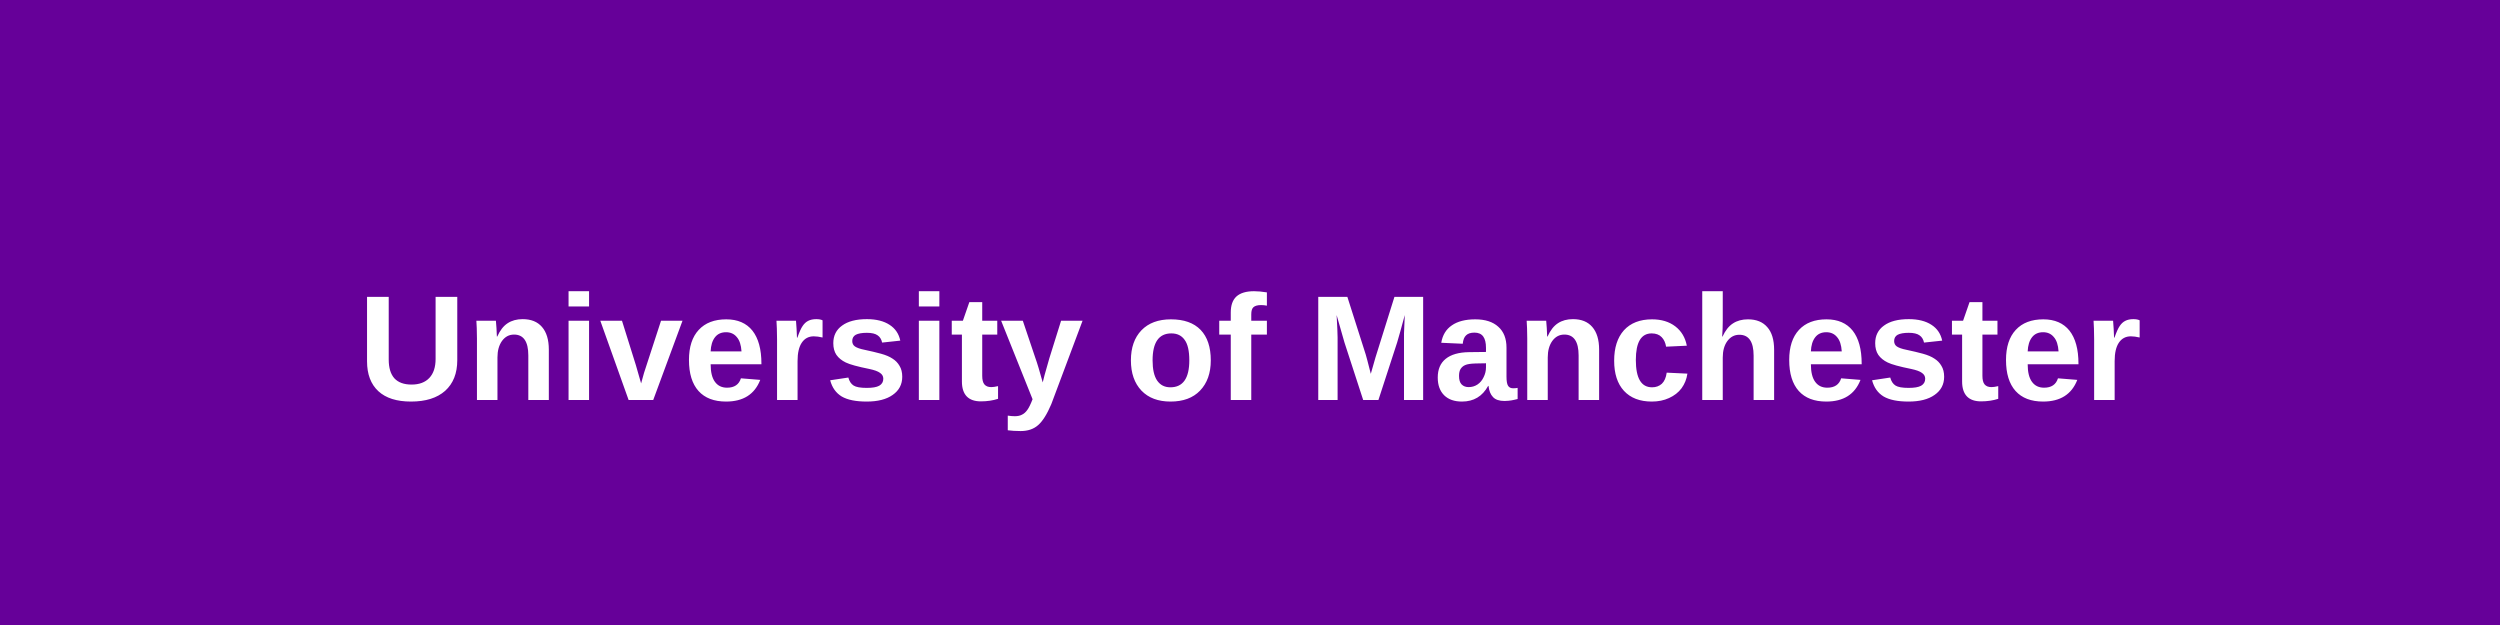
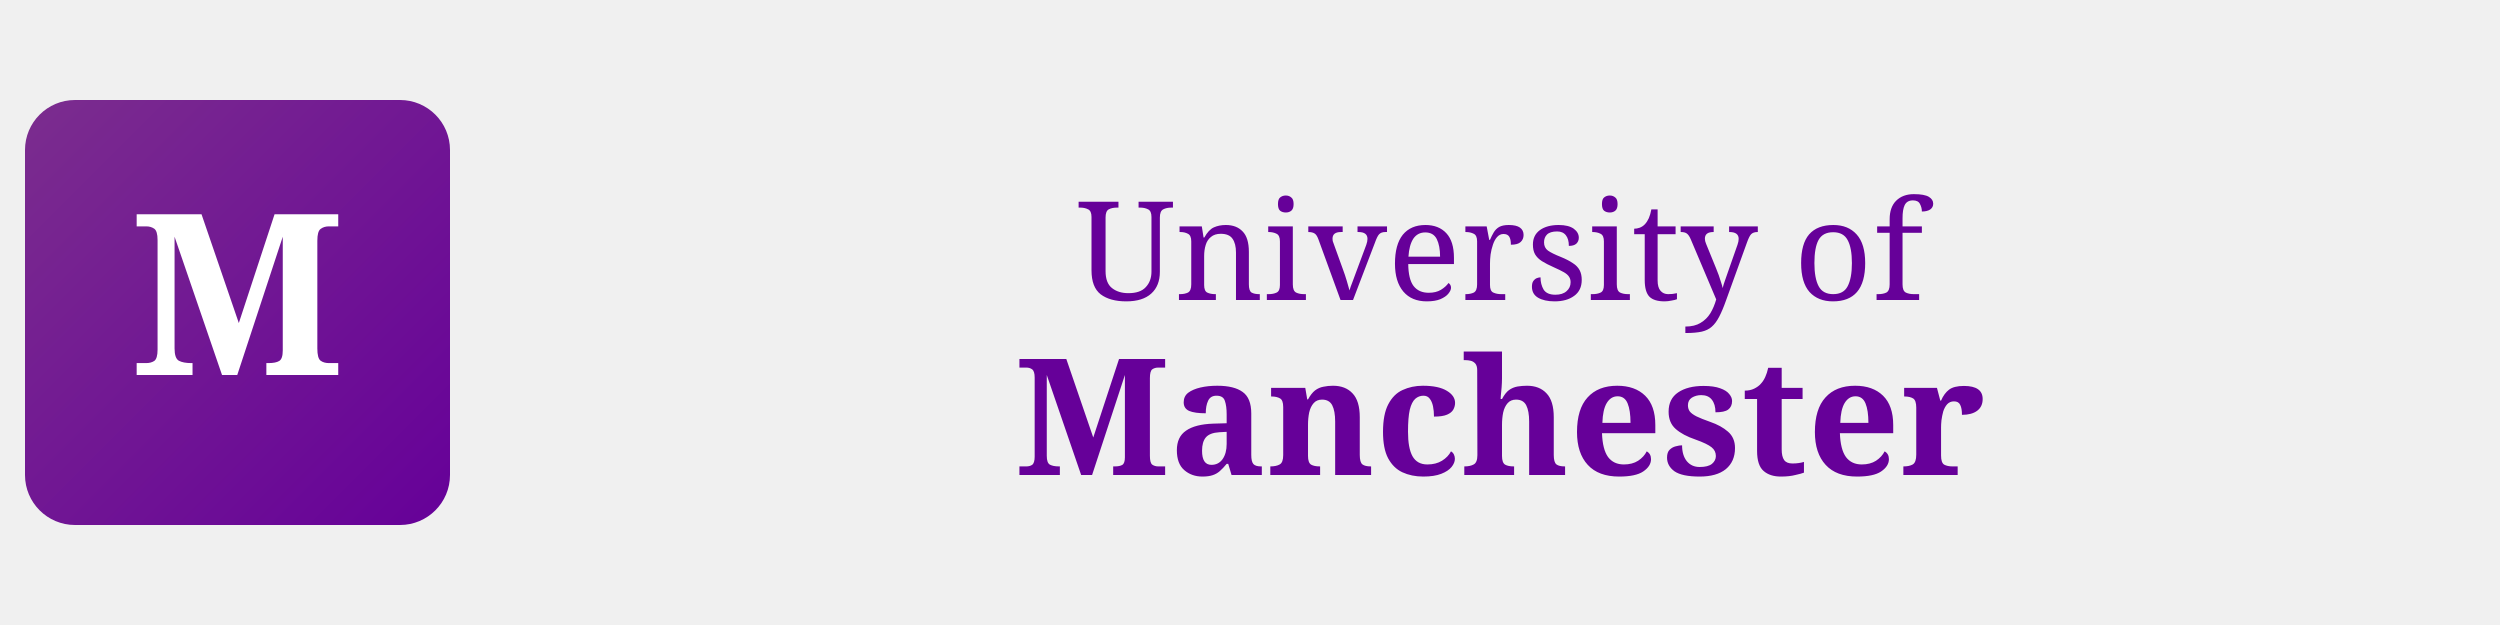
<svg xmlns="http://www.w3.org/2000/svg" viewBox="0 0 200 50">
-   <rect width="200" height="50" fill="#660099" />
-   <text x="100" y="32" font-family="Arial, sans-serif" font-size="12" font-weight="bold" fill="white" text-anchor="middle">University of Manchester</text>
+   <defs>
+     <linearGradient id="manchesterGrad" x1="0%" y1="0%" x2="100%" y2="100%">
+       <stop offset="0%" style="stop-color:#7B2D8E" />
+       <stop offset="100%" style="stop-color:#660099" />
+     </linearGradient>
+   </defs>
+   <rect x="2" y="8" width="34" height="34" rx="4" fill="url(#manchesterGrad)" />
+   <text x="19" y="30" font-family="Georgia, serif" font-size="18" font-weight="bold" fill="white" text-anchor="middle">M</text>
+   <text x="120" y="24" font-family="Georgia, serif" font-size="11" fill="#660099" text-anchor="middle">University of</text>
+   <text x="120" y="38" font-family="Georgia, serif" font-size="13" font-weight="bold" fill="#660099" text-anchor="middle">Manchester</text>
</svg>
